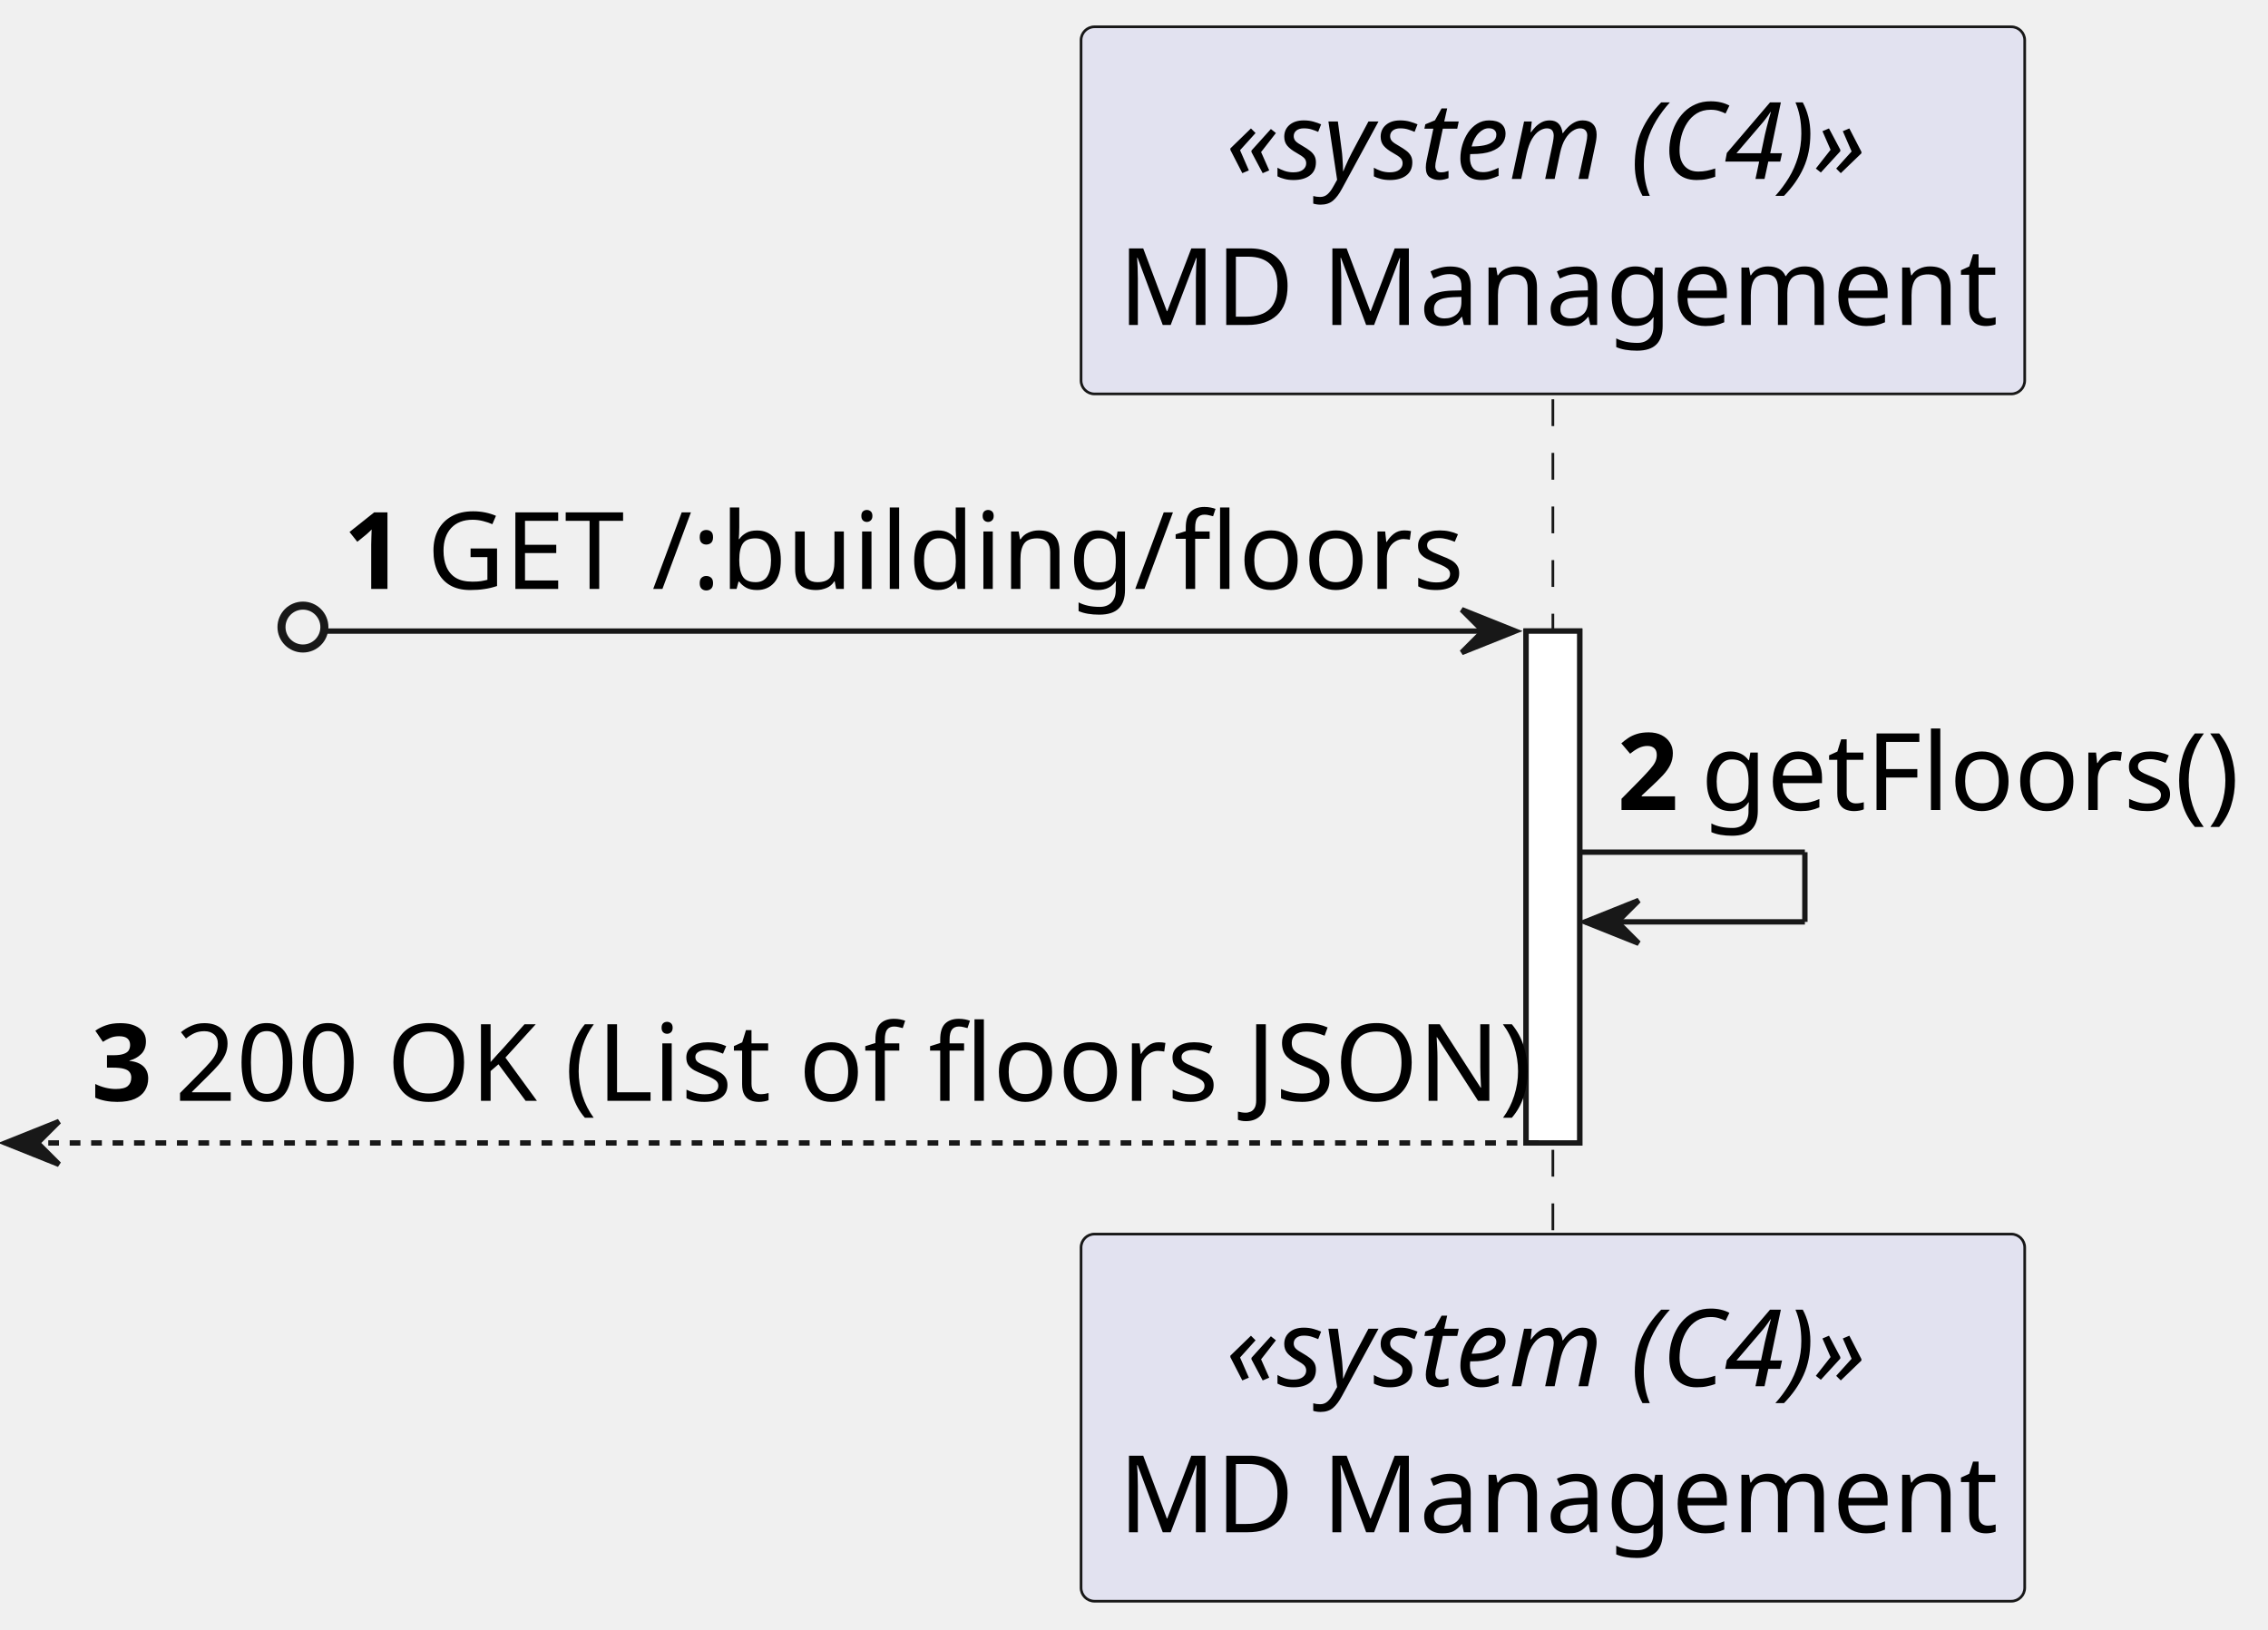
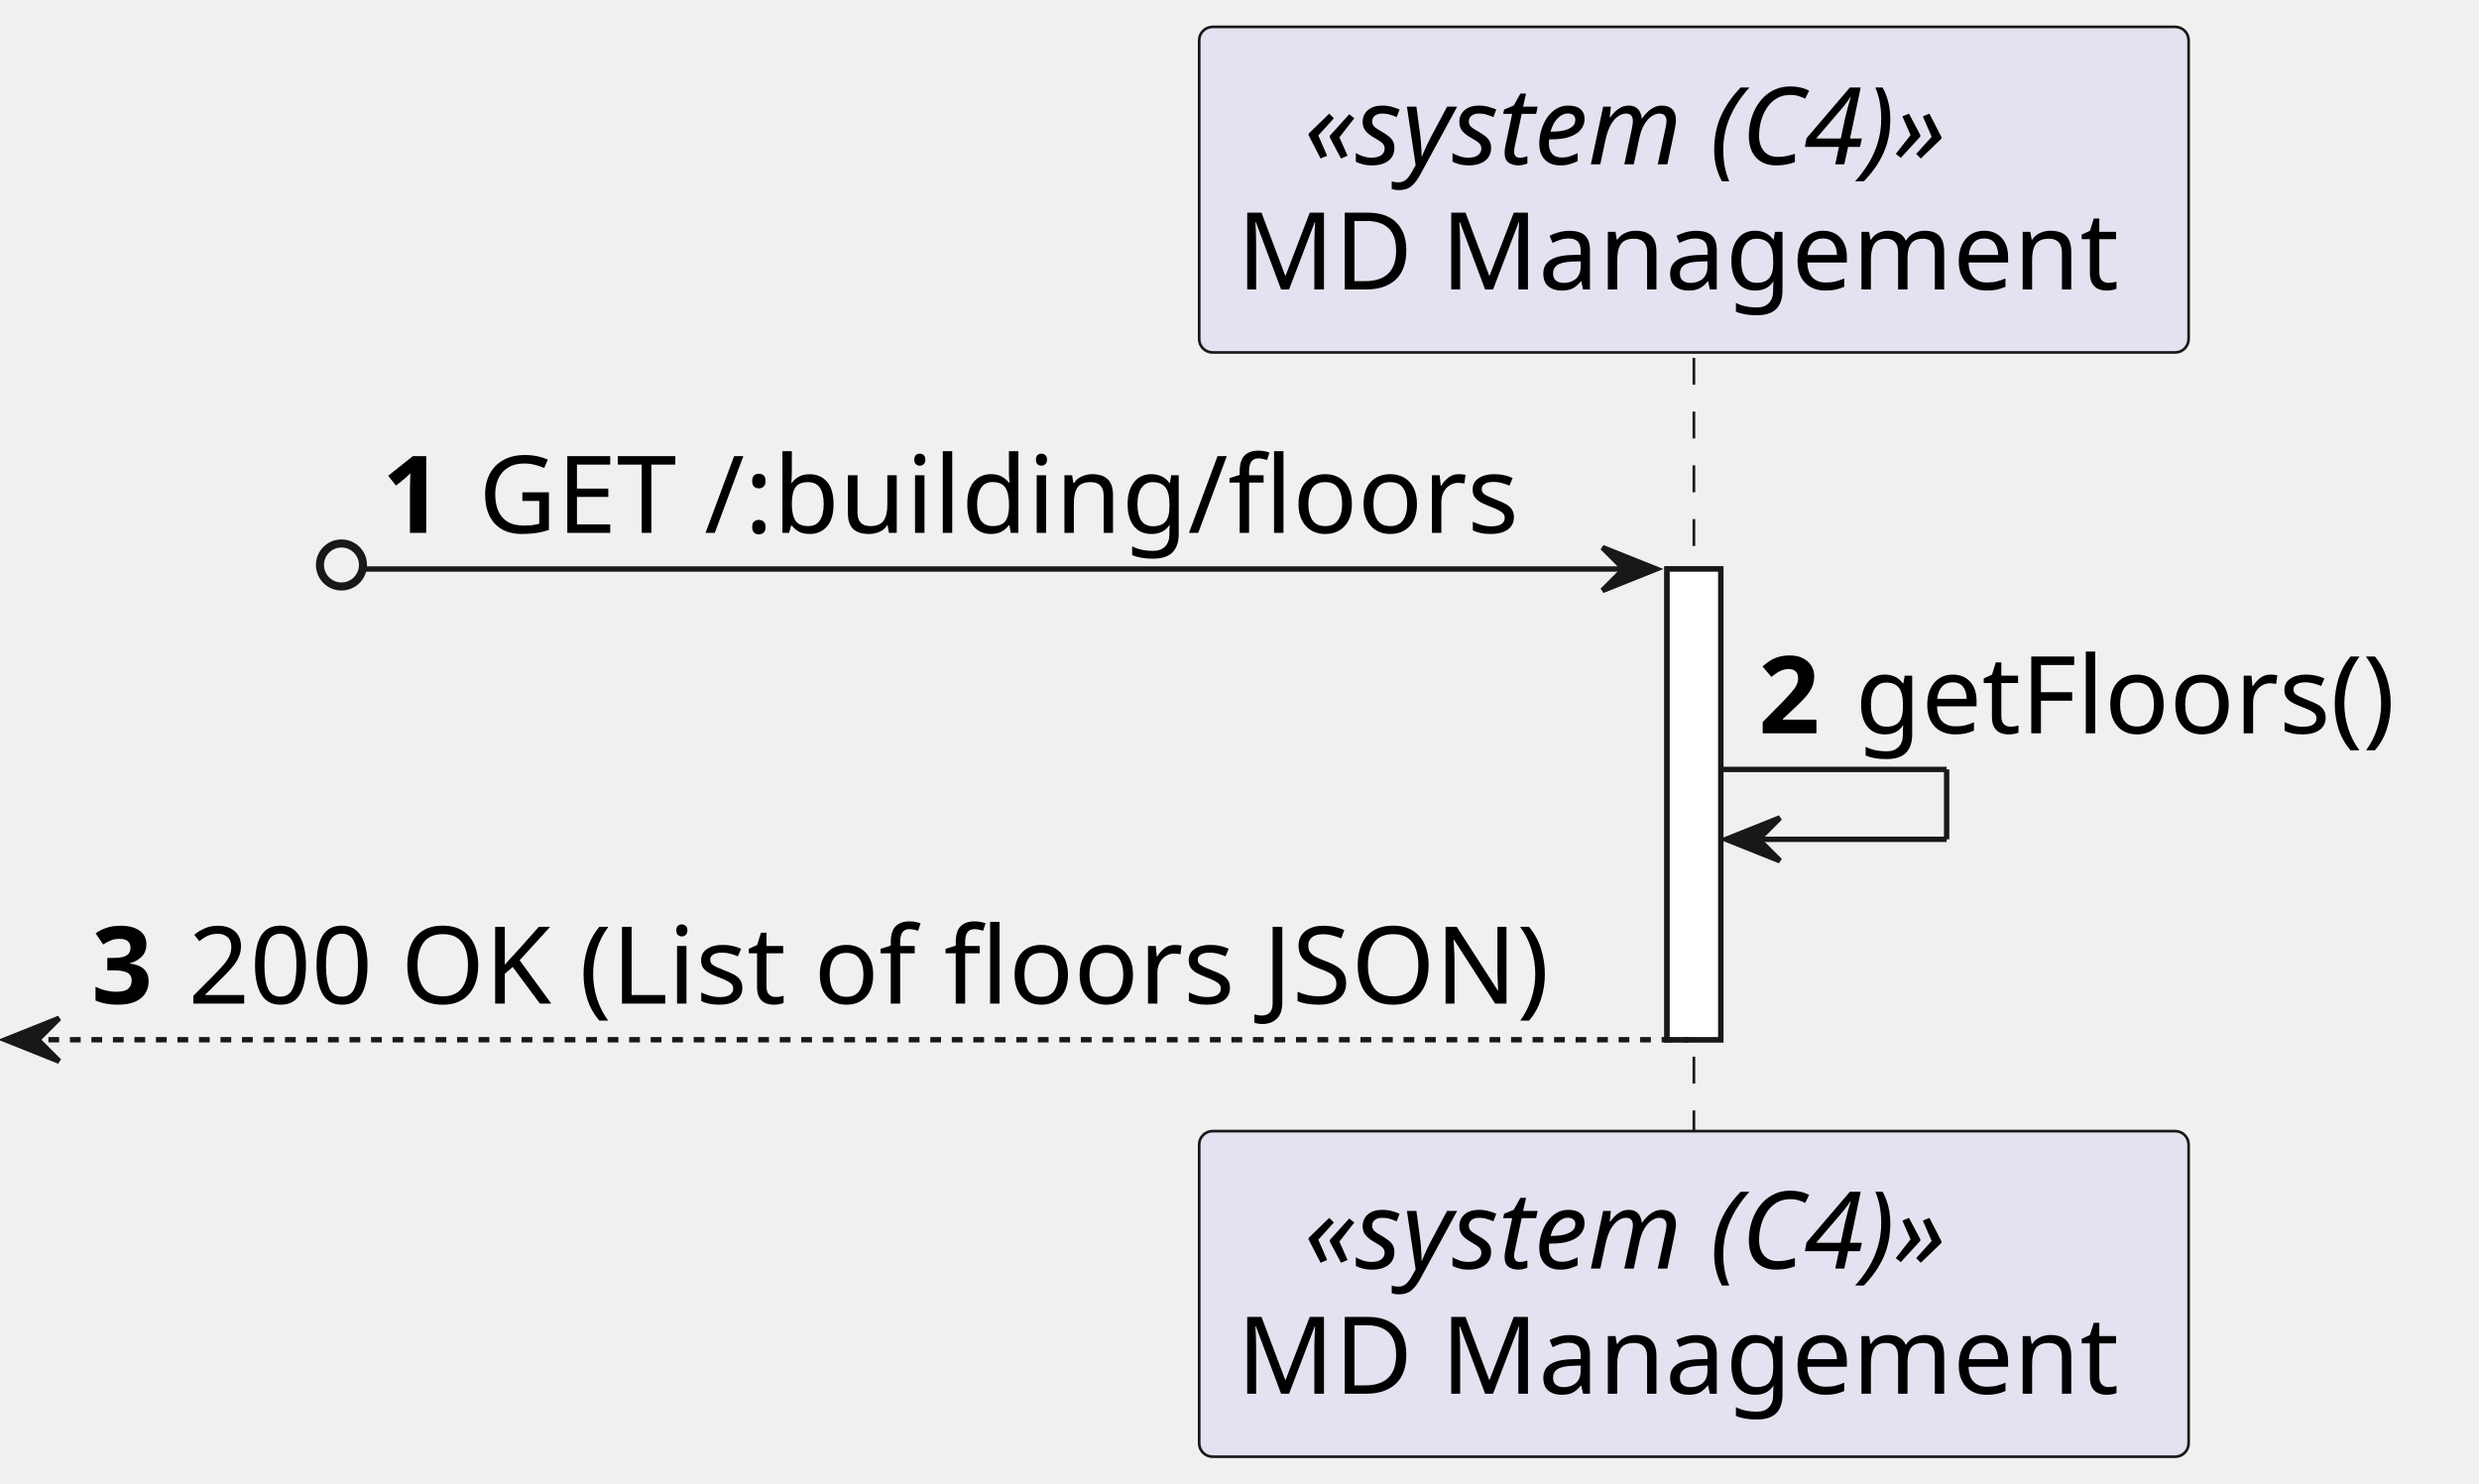
- <svg xmlns="http://www.w3.org/2000/svg" contentStyleType="text/css" height="304px" preserveAspectRatio="none" style="width:423px;height:304px;background:#FFFFFF;" version="1.1" viewBox="0 0 423 304" width="423px" zoomAndPan="magnify">
+ <svg xmlns="http://www.w3.org/2000/svg" contentStyleType="text/css" height="276px" preserveAspectRatio="none" style="width:461px;height:276px;background:#FFFFFF;" version="1.1" viewBox="0 0 461 276" width="461px" zoomAndPan="magnify">
  <defs />
  <g>
-     <rect fill="#FFFFFF" height="95.48" style="stroke:#181818;stroke-width:1.0;" width="10" x="284.625" y="117.72" />
-     <line style="stroke:#181818;stroke-width:0.5;stroke-dasharray:5.0,5.0;" x1="289.625" x2="289.625" y1="74.48" y2="231.2" />
-     <rect fill="#E2E2F0" height="68.48" rx="2.5" ry="2.5" style="stroke:#181818;stroke-width:0.5;" width="176" x="201.625" y="5" />
-     <text fill="#000000" font-family="sans-serif" font-size="20" font-style="italic" lengthAdjust="spacing" textLength="122" x="228.625" y="33.38">«system (C4)»</text>
-     <text fill="#000000" font-family="sans-serif" font-size="20" lengthAdjust="spacing" textLength="162" x="208.625" y="60.62">MD Management</text>
-     <rect fill="#E2E2F0" height="68.48" rx="2.5" ry="2.5" style="stroke:#181818;stroke-width:0.5;" width="176" x="201.625" y="230.2" />
-     <text fill="#000000" font-family="sans-serif" font-size="20" font-style="italic" lengthAdjust="spacing" textLength="122" x="228.625" y="258.58">«system (C4)»</text>
-     <text fill="#000000" font-family="sans-serif" font-size="20" lengthAdjust="spacing" textLength="162" x="208.625" y="285.82">MD Management</text>
-     <rect fill="#FFFFFF" height="95.48" style="stroke:#181818;stroke-width:1.0;" width="10" x="284.625" y="117.72" />
-     <ellipse cx="56.5" cy="116.97" fill="none" rx="4" ry="4" style="stroke:#181818;stroke-width:1.5;" />
-     <polygon fill="#181818" points="272.625,113.72,282.625,117.72,272.625,121.72,276.625,117.72" style="stroke:#181818;stroke-width:1.0;" />
-     <line style="stroke:#181818;stroke-width:1.0;" x1="61" x2="278.625" y1="117.72" y2="117.72" />
-     <text fill="#000000" font-family="sans-serif" font-size="20" font-weight="bold" lengthAdjust="spacing" textLength="11.625" x="64" y="109.86">1</text>
-     <text fill="#000000" font-family="sans-serif" font-size="20" lengthAdjust="spacing" textLength="190" x="79.625" y="109.86">GET /:building/floors</text>
-     <line style="stroke:#181818;stroke-width:1.0;" x1="294.625" x2="336.625" y1="158.96" y2="158.96" />
-     <line style="stroke:#181818;stroke-width:1.0;" x1="336.625" x2="336.625" y1="158.96" y2="171.96" />
-     <line style="stroke:#181818;stroke-width:1.0;" x1="295.625" x2="336.625" y1="171.96" y2="171.96" />
-     <polygon fill="#181818" points="305.625,167.96,295.625,171.96,305.625,175.96,301.625,171.96" style="stroke:#181818;stroke-width:1.0;" />
-     <text fill="#000000" font-family="sans-serif" font-size="20" font-weight="bold" lengthAdjust="spacing" textLength="11.625" x="301.625" y="151.1">2</text>
-     <text fill="#000000" font-family="sans-serif" font-size="20" lengthAdjust="spacing" textLength="99" x="317.25" y="151.1">getFloors()</text>
-     <polygon fill="#181818" points="11,209.2,1,213.2,11,217.2,7,213.2" style="stroke:#181818;stroke-width:1.0;" />
-     <line style="stroke:#181818;stroke-width:1.0;stroke-dasharray:2.0,2.0;" x1="5" x2="288.625" y1="213.2" y2="213.2" />
-     <text fill="#000000" font-family="sans-serif" font-size="20" font-weight="bold" lengthAdjust="spacing" textLength="11.625" x="17" y="205.34">3</text>
-     <text fill="#000000" font-family="sans-serif" font-size="20" lengthAdjust="spacing" textLength="250" x="32.625" y="205.34">200 OK (List of floors JSON)</text>
+     <rect fill="#FFFFFF" height="87.562" style="stroke:#181818;stroke-width:1.0;" width="10" x="310" y="105.844" />
+     <line style="stroke:#181818;stroke-width:0.5;stroke-dasharray:5.0,5.0;" x1="315" x2="315" y1="66.562" y2="211.406" />
+     <rect fill="#E2E2F0" height="60.562" rx="2.5" ry="2.5" style="stroke:#181818;stroke-width:0.5;" width="184" x="223" y="5" />
+     <text fill="#000000" font-family="sans-serif" font-size="20" font-style="italic" lengthAdjust="spacing" textLength="145" x="242.5" y="30.564">«system (C4)»</text>
+     <text fill="#000000" font-family="sans-serif" font-size="20" lengthAdjust="spacing" textLength="170" x="230" y="53.846">MD Management</text>
+     <rect fill="#E2E2F0" height="60.562" rx="2.5" ry="2.5" style="stroke:#181818;stroke-width:0.5;" width="184" x="223" y="210.406" />
+     <text fill="#000000" font-family="sans-serif" font-size="20" font-style="italic" lengthAdjust="spacing" textLength="145" x="242.5" y="235.971">«system (C4)»</text>
+     <text fill="#000000" font-family="sans-serif" font-size="20" lengthAdjust="spacing" textLength="170" x="230" y="259.252">MD Management</text>
+     <rect fill="#FFFFFF" height="87.562" style="stroke:#181818;stroke-width:1.0;" width="10" x="310" y="105.844" />
+     <ellipse cx="63.5" cy="105.094" fill="none" rx="4" ry="4" style="stroke:#181818;stroke-width:1.5;" />
+     <polygon fill="#181818" points="298,101.844,308,105.844,298,109.844,302,105.844" style="stroke:#181818;stroke-width:1.0;" />
+     <line style="stroke:#181818;stroke-width:1.0;" x1="68" x2="304" y1="105.844" y2="105.844" />
+     <text fill="#000000" font-family="sans-serif" font-size="20" font-weight="bold" lengthAdjust="spacing" textLength="14" x="71" y="99.127">1</text>
+     <text fill="#000000" font-family="sans-serif" font-size="20" lengthAdjust="spacing" textLength="206" x="89" y="99.127">GET /:building/floors</text>
+     <line style="stroke:#181818;stroke-width:1.0;" x1="320" x2="362" y1="143.125" y2="143.125" />
+     <line style="stroke:#181818;stroke-width:1.0;" x1="362" x2="362" y1="143.125" y2="156.125" />
+     <line style="stroke:#181818;stroke-width:1.0;" x1="321" x2="362" y1="156.125" y2="156.125" />
+     <polygon fill="#181818" points="331,152.125,321,156.125,331,160.125,327,156.125" style="stroke:#181818;stroke-width:1.0;" />
+     <text fill="#000000" font-family="sans-serif" font-size="20" font-weight="bold" lengthAdjust="spacing" textLength="14" x="327" y="136.408">2</text>
+     <text fill="#000000" font-family="sans-serif" font-size="20" lengthAdjust="spacing" textLength="109" x="345" y="136.408">getFloors()</text>
+     <polygon fill="#181818" points="11,189.406,1,193.406,11,197.406,7,193.406" style="stroke:#181818;stroke-width:1.0;" />
+     <line style="stroke:#181818;stroke-width:1.0;stroke-dasharray:2.0,2.0;" x1="5" x2="314" y1="193.406" y2="193.406" />
+     <text fill="#000000" font-family="sans-serif" font-size="20" font-weight="bold" lengthAdjust="spacing" textLength="14" x="17" y="186.69">3</text>
+     <text fill="#000000" font-family="sans-serif" font-size="20" lengthAdjust="spacing" textLength="273" x="35" y="186.69">200 OK (List of floors JSON)</text>
  </g>
</svg>
